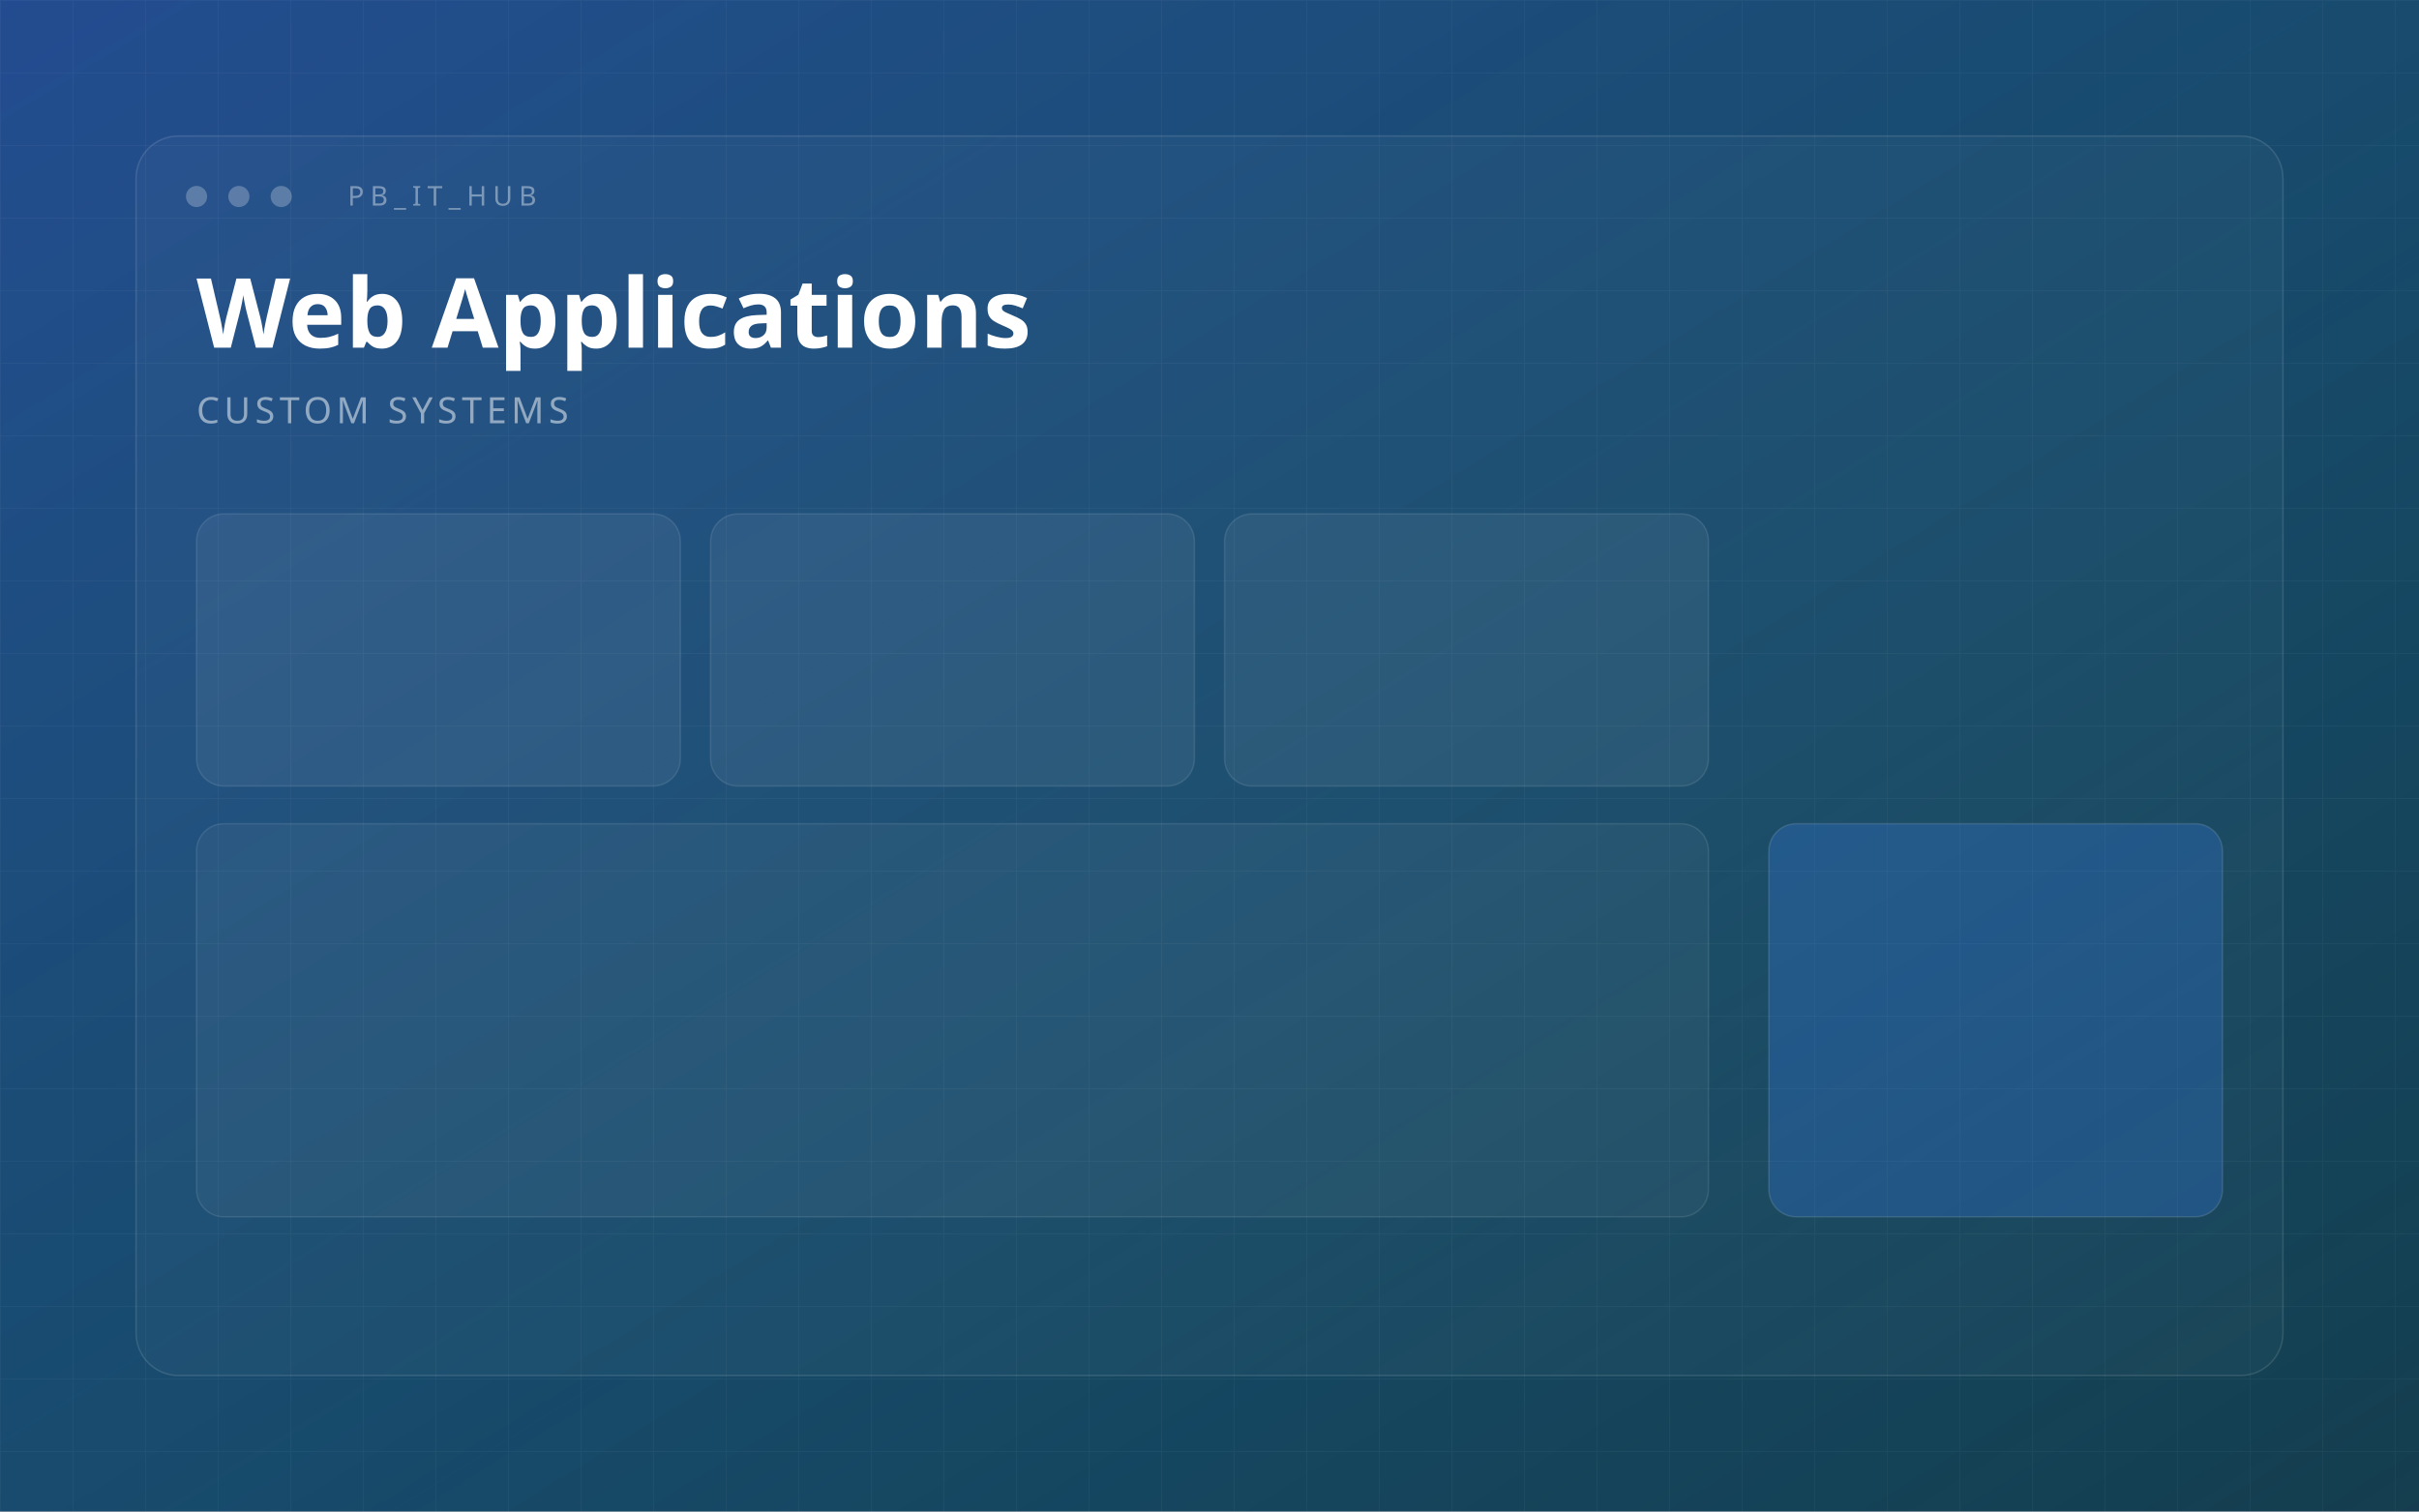
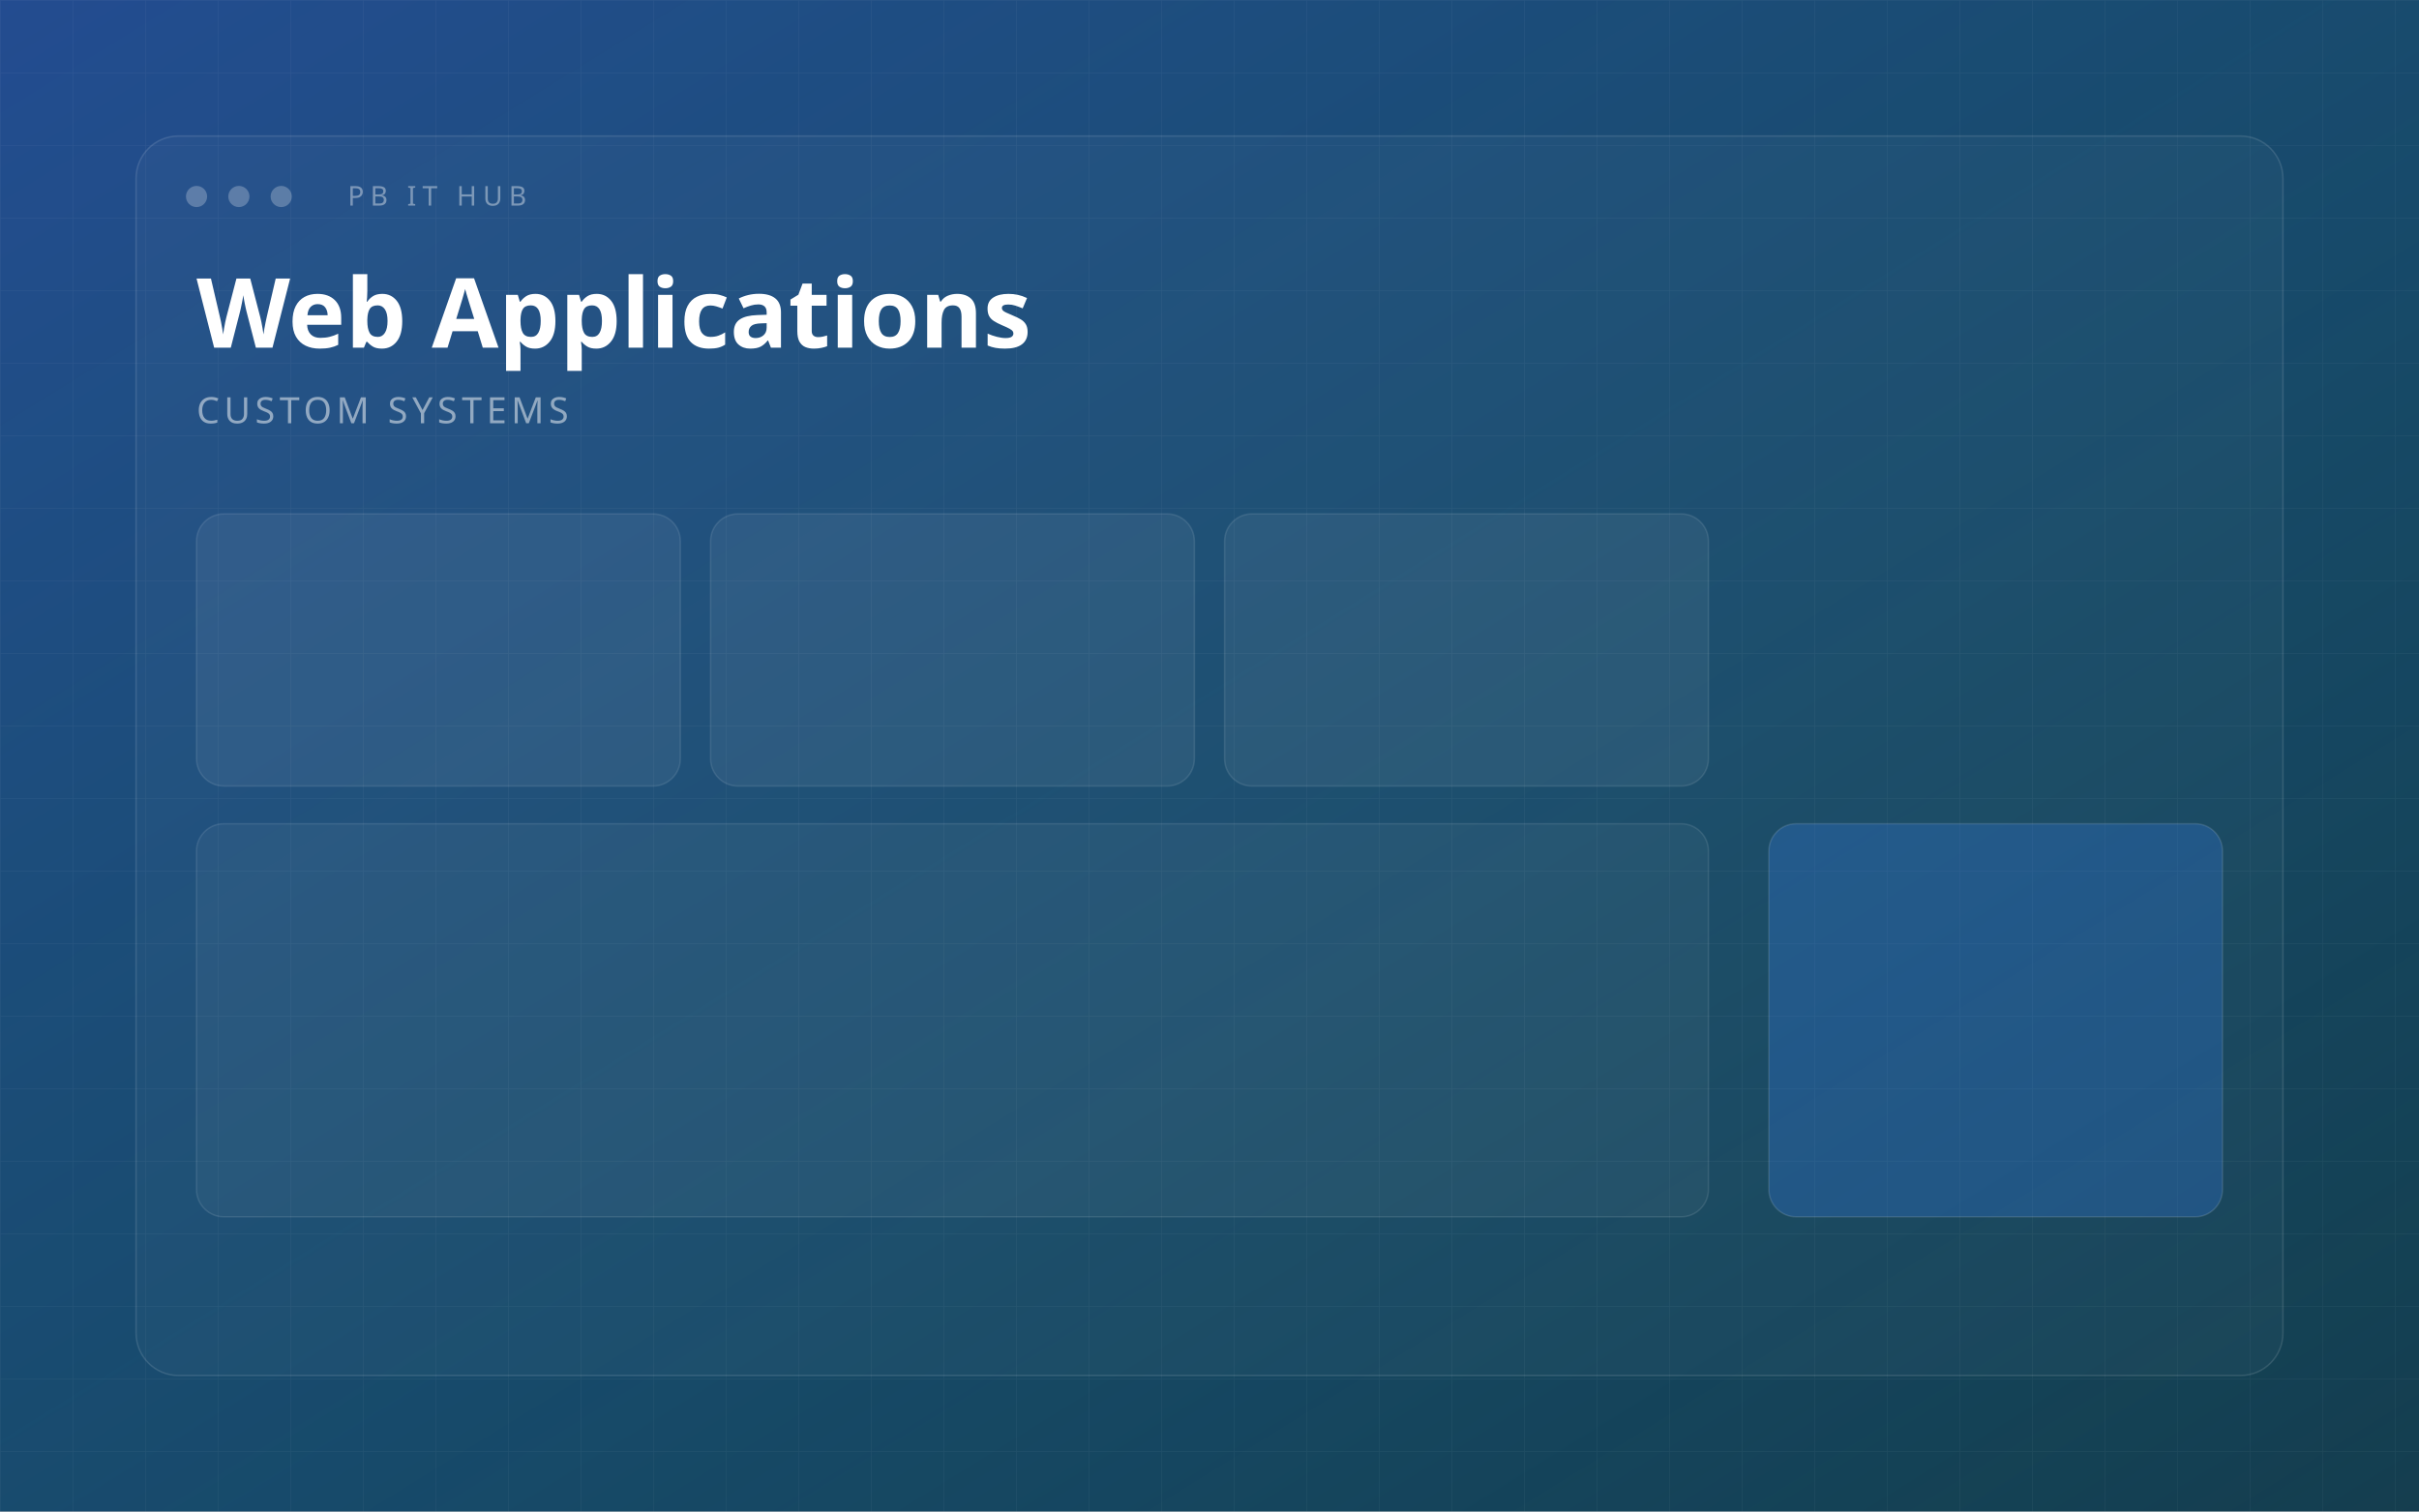
<svg xmlns="http://www.w3.org/2000/svg" width="1600" height="1000" viewBox="0 0 1600 1000" role="img" aria-label="Web Applications">
  <defs>
    <linearGradient id="bg" x1="0" y1="0" x2="1" y2="1">
      <stop offset="0%" stop-color="#070B14" />
      <stop offset="55%" stop-color="#0B1220" />
      <stop offset="100%" stop-color="#111827" />
    </linearGradient>
    <linearGradient id="a" x1="0" y1="0" x2="1" y2="1">
      <stop offset="0%" stop-color="#3B82F6" stop-opacity="0.55" />
      <stop offset="100%" stop-color="#22D3EE" stop-opacity="0.2" />
    </linearGradient>
    <pattern id="g" width="48" height="48" patternUnits="userSpaceOnUse">
      <path d="M48 0H0V48" fill="none" stroke="rgba(255,255,255,0.05)" stroke-width="1" />
    </pattern>
  </defs>
  <rect width="1600" height="1000" fill="url(#bg)" />
  <rect width="1600" height="1000" fill="url(#a)" />
  <rect width="1600" height="1000" fill="url(#g)" />
  <rect x="90" y="90" width="1420" height="820" rx="28" fill="rgba(255,255,255,0.03)" stroke="rgba(255,255,255,0.12)" />
  <circle cx="130" cy="130" r="7" fill="rgba(255,255,255,0.25)" />
  <circle cx="158" cy="130" r="7" fill="rgba(255,255,255,0.25)" />
  <circle cx="186" cy="130" r="7" fill="rgba(255,255,255,0.25)" />
-   <text x="230" y="136" fill="rgba(255,255,255,0.4)" font-family="ui-sans-serif,system-ui" font-size="18" letter-spacing="4">PB_IT_HUB</text>
+   <text x="230" y="136" fill="rgba(255,255,255,0.4)" font-family="ui-sans-serif,system-ui" font-size="18" letter-spacing="4">PB IT HUB</text>
  <text x="130" y="230" fill="#FFFFFF" font-family="ui-sans-serif,system-ui" font-size="64" font-weight="700">Web Applications</text>
  <text x="130" y="280" fill="rgba(255,255,255,0.5)" font-family="ui-sans-serif,system-ui" font-size="24" letter-spacing="3">CUSTOM SYSTEMS</text>
  <rect x="130" y="340" width="320" height="180" rx="18" fill="rgba(255,255,255,0.06)" stroke="rgba(255,255,255,0.1)" />
  <rect x="470" y="340" width="320" height="180" rx="18" fill="rgba(255,255,255,0.06)" stroke="rgba(255,255,255,0.1)" />
  <rect x="810" y="340" width="320" height="180" rx="18" fill="rgba(255,255,255,0.06)" stroke="rgba(255,255,255,0.1)" />
  <rect x="130" y="545" width="1000" height="260" rx="18" fill="rgba(255,255,255,0.04)" stroke="rgba(255,255,255,0.1)" />
  <rect x="1170" y="545" width="300" height="260" rx="18" fill="#3B82F6" fill-opacity="0.25" stroke="rgba(255,255,255,0.12)" />
</svg>
